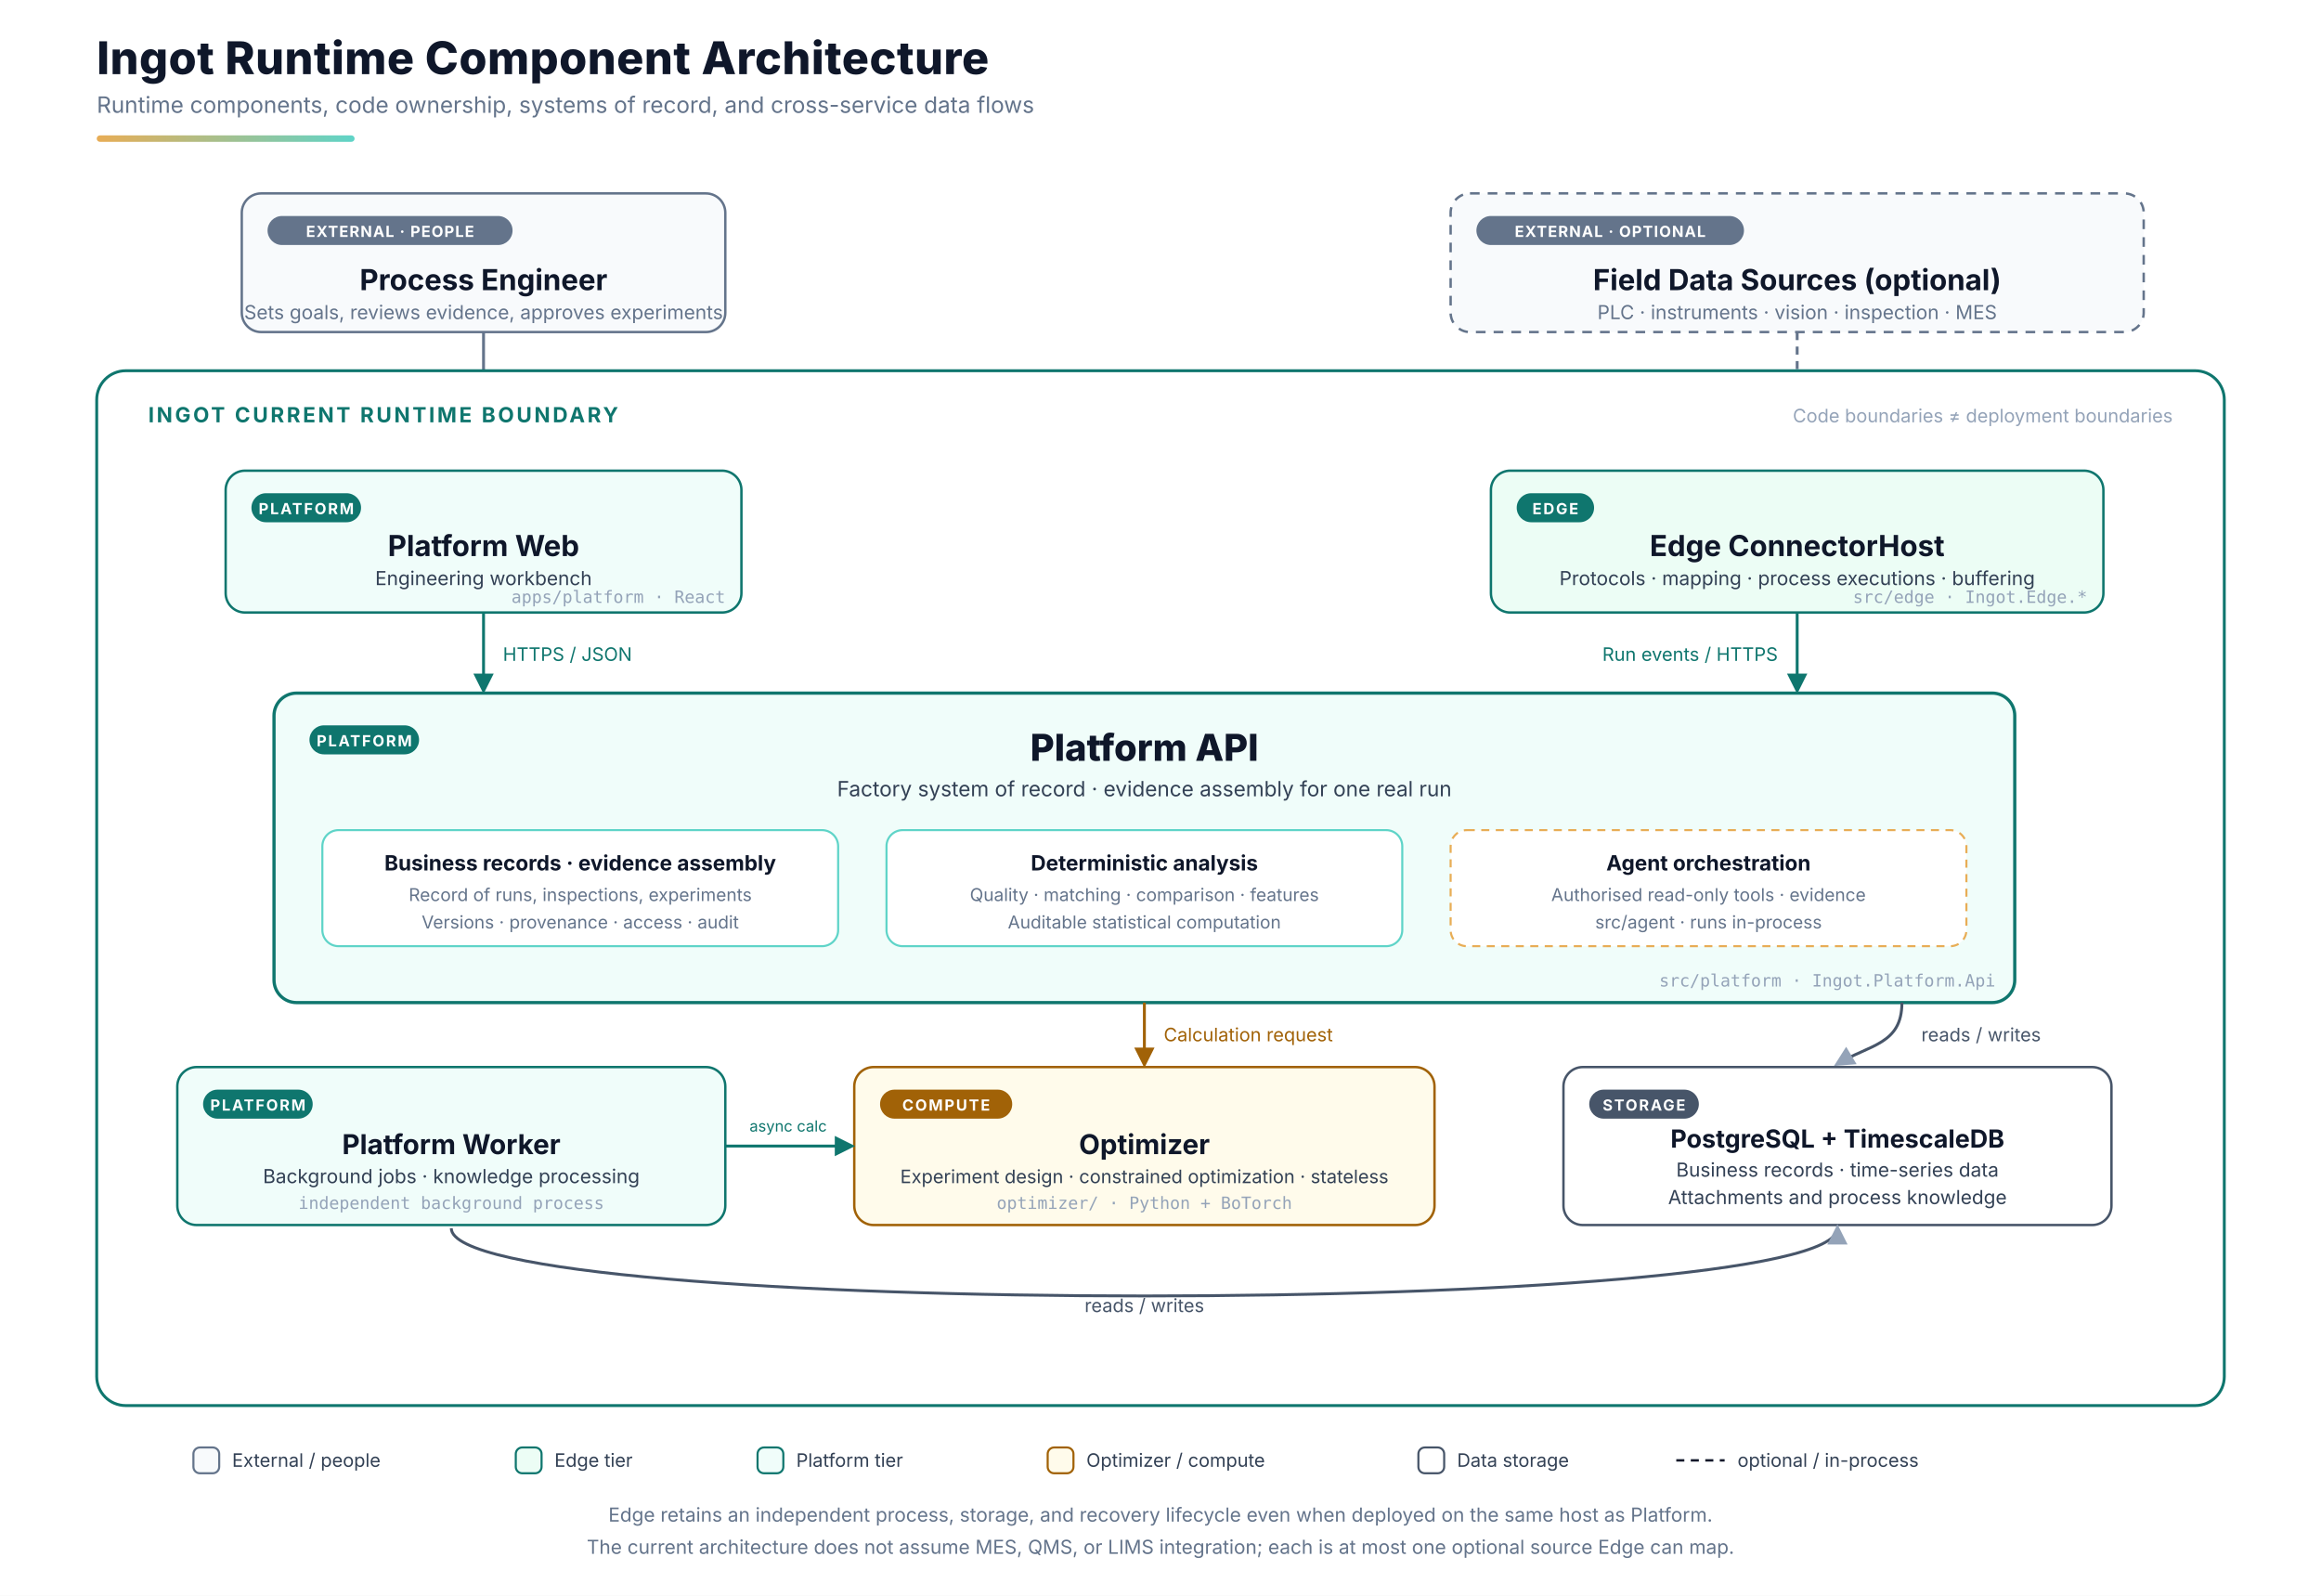
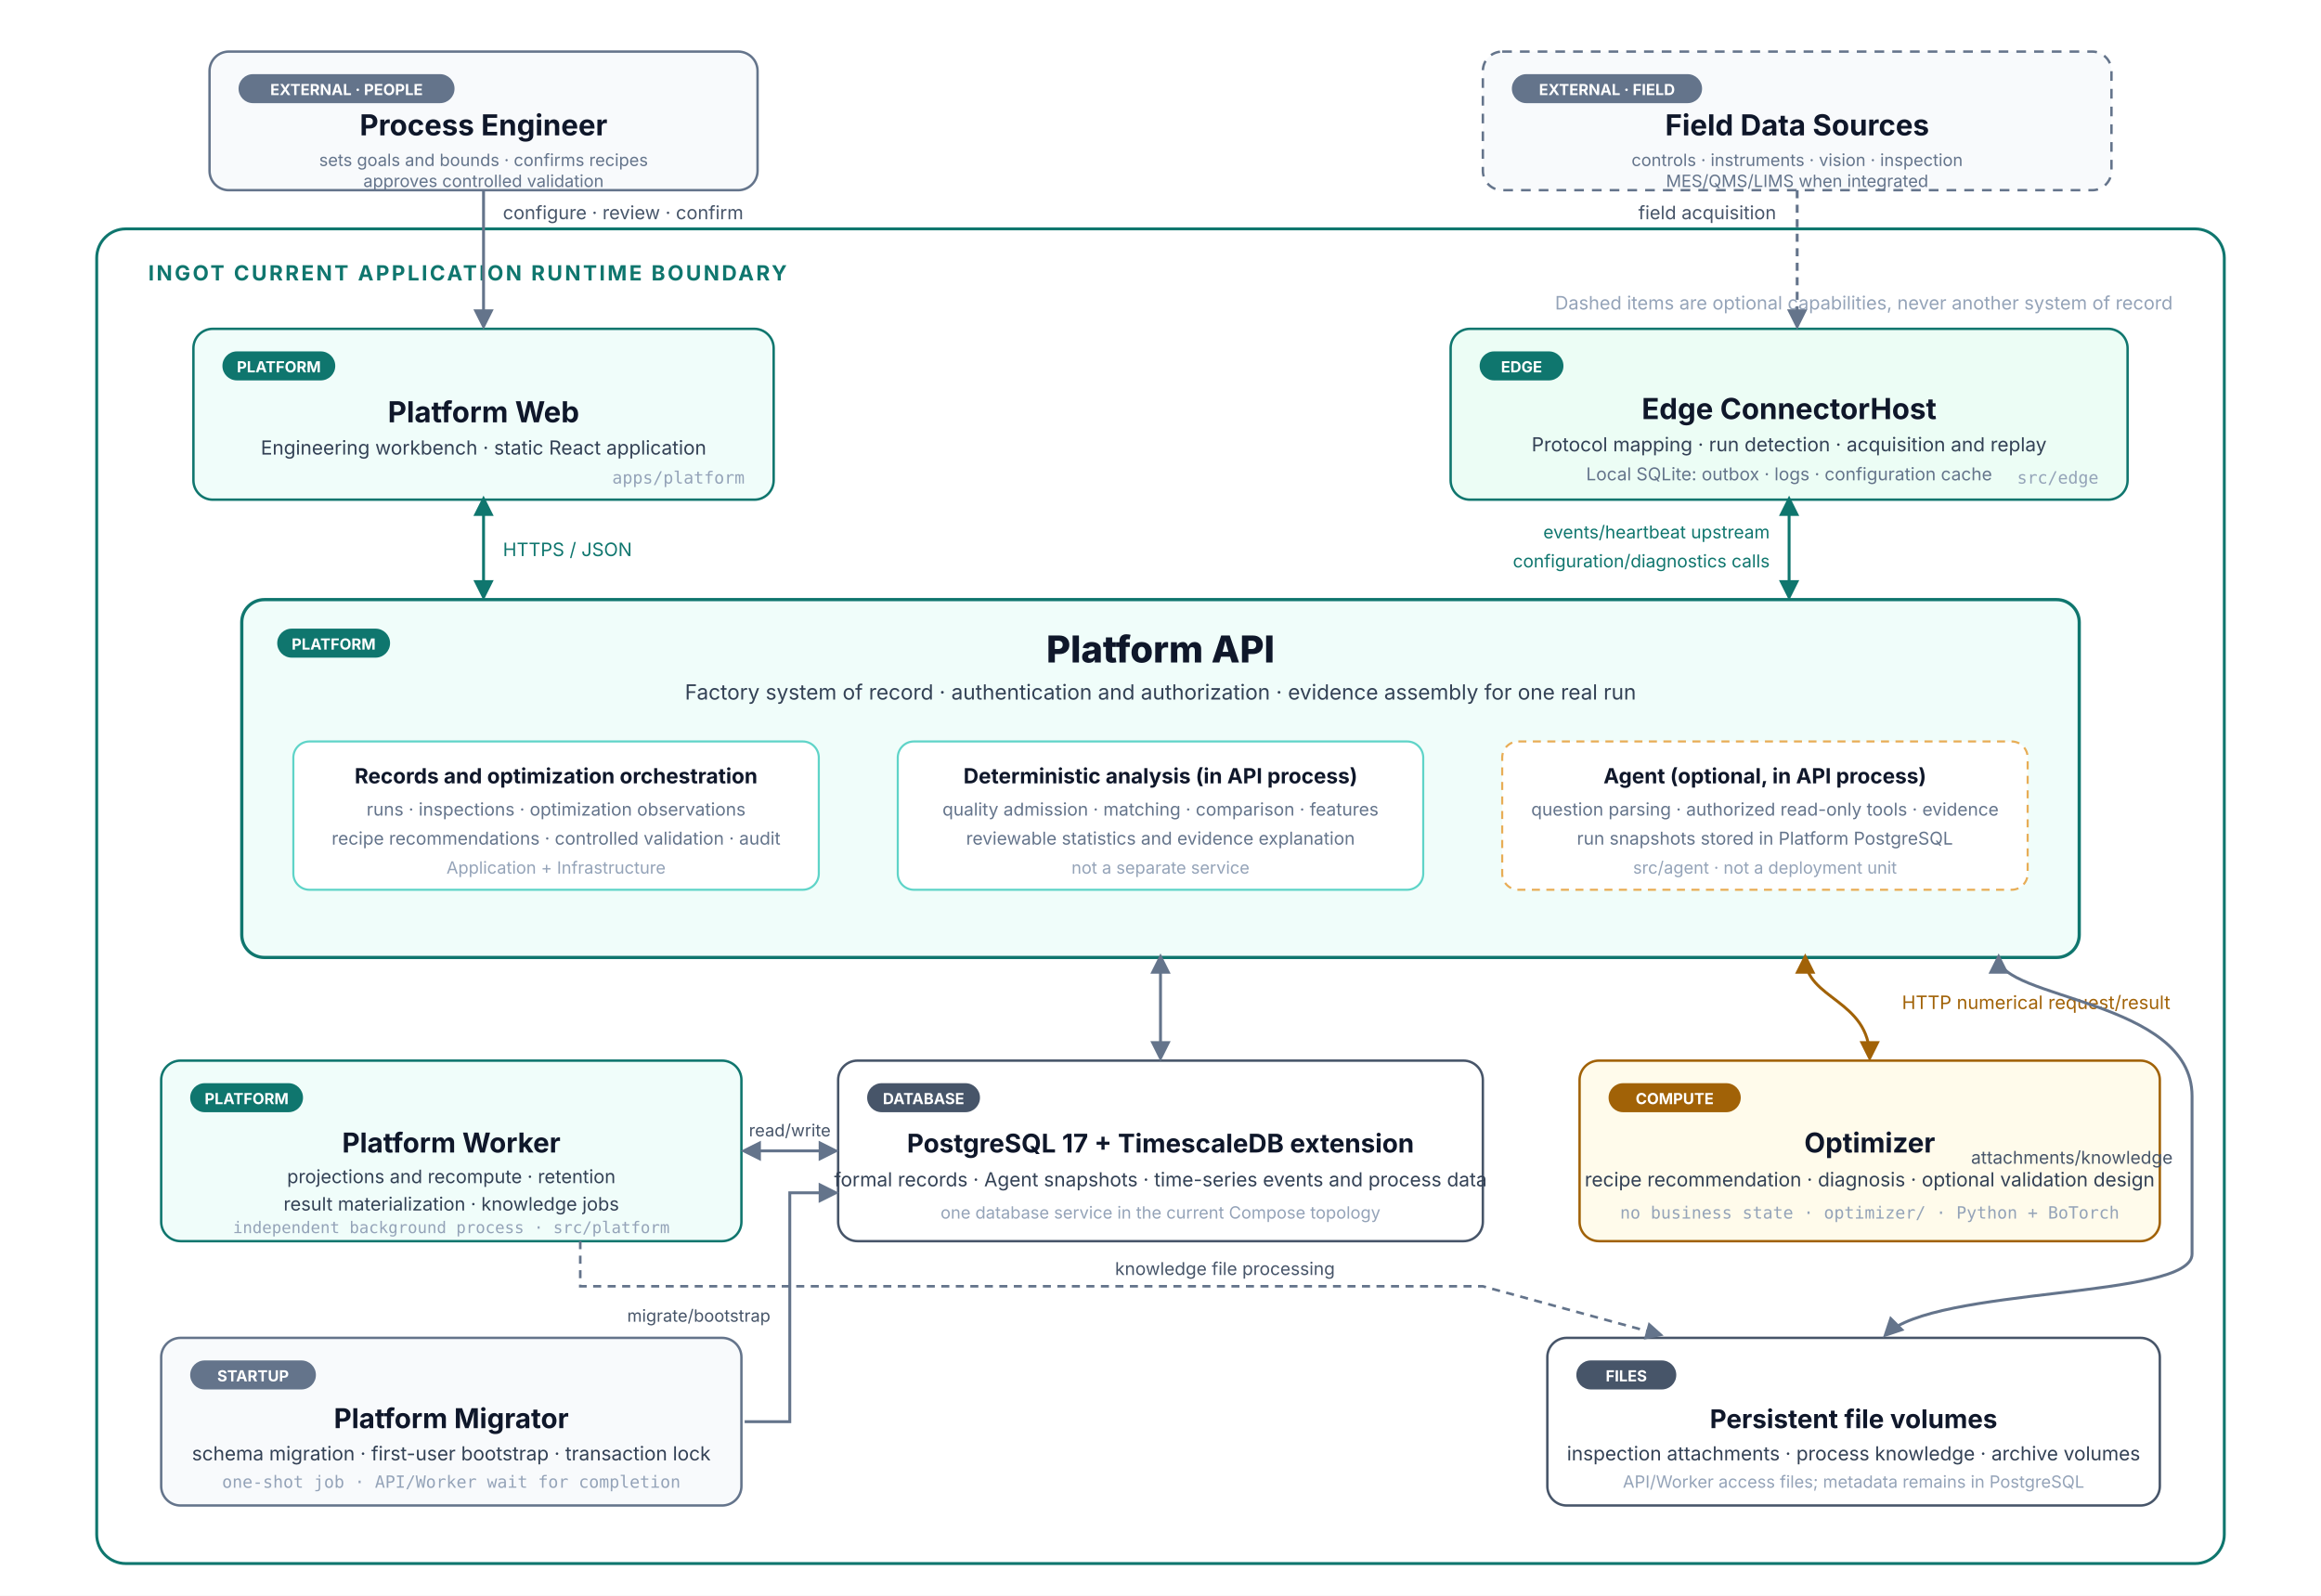
- <svg xmlns="http://www.w3.org/2000/svg" viewBox="0 0 1440 990" font-family="Inter, 'PingFang SC', 'Microsoft YaHei', system-ui, sans-serif">
+ <svg xmlns="http://www.w3.org/2000/svg" viewBox="0 80 1440 990" font-family="Inter, 'PingFang SC', 'Microsoft YaHei', system-ui, sans-serif">
  <defs>
-     <marker id="arrow" viewBox="0 0 10 10" refX="8" refY="5" markerWidth="7" markerHeight="7" orient="auto">
+     <marker id="arrowTeal" viewBox="0 0 10 10" refX="8" refY="5" markerWidth="7" markerHeight="7" orient="auto-start-reverse">
      <path d="M0 0L10 5L0 10z" fill="#0F766E" />
    </marker>
-     <marker id="arrowGray" viewBox="0 0 10 10" refX="8" refY="5" markerWidth="7" markerHeight="7" orient="auto">
-       <path d="M0 0L10 5L0 10z" fill="#94A3B8" />
+     <marker id="arrowGray" viewBox="0 0 10 10" refX="8" refY="5" markerWidth="7" markerHeight="7" orient="auto-start-reverse">
+       <path d="M0 0L10 5L0 10z" fill="#64748B" />
    </marker>
-     <marker id="arrowAmber" viewBox="0 0 10 10" refX="8" refY="5" markerWidth="7" markerHeight="7" orient="auto">
+     <marker id="arrowAmber" viewBox="0 0 10 10" refX="8" refY="5" markerWidth="7" markerHeight="7" orient="auto-start-reverse">
      <path d="M0 0L10 5L0 10z" fill="#A16207" />
    </marker>
-     <linearGradient id="titleAccent" x1="0" y1="0" x2="1" y2="0">
-       <stop offset="0" stop-color="#E8AD56" />
-       <stop offset="1" stop-color="#5FD4C8" />
-     </linearGradient>
  </defs>
-   <rect width="1440" height="990" fill="#FFFFFF" />
-   <text x="60" y="46" font-size="28" font-weight="800" fill="#0F172A" letter-spacing="0.3">Ingot Runtime Component Architecture</text>
-   <text x="60" y="70" font-size="14" fill="#64748B">Runtime components, code ownership, systems of record, and cross-service data flows</text>
-   <rect x="60" y="84" width="160" height="4" rx="2" fill="url(#titleAccent)" />
+   <rect width="1440" height="1070" fill="#FFFFFF" />
  <g>
-     <rect x="150" y="120" width="300" height="86" rx="12" fill="#F8FAFC" stroke="#64748B" stroke-width="1.5" />
-     <rect x="166" y="134" width="152" height="18" rx="9" fill="#64748B" />
-     <text x="242" y="147" font-size="9.5" font-weight="700" fill="#FFFFFF" text-anchor="middle" letter-spacing="0.6">EXTERNAL · PEOPLE</text>
-     <text x="300" y="180" font-size="18" font-weight="700" fill="#0F172A" text-anchor="middle">Process Engineer</text>
-     <text x="300" y="198" font-size="12" fill="#64748B" text-anchor="middle">Sets goals, reviews evidence, approves experiments</text>
+     <rect x="130" y="112" width="340" height="86" rx="12" fill="#F8FAFC" stroke="#64748B" stroke-width="1.5" />
+     <rect x="148" y="126" width="134" height="18" rx="9" fill="#64748B" />
+     <text x="215" y="139" font-size="9.5" font-weight="700" fill="#FFFFFF" text-anchor="middle">EXTERNAL · PEOPLE</text>
+     <text x="300" y="164" font-size="18" font-weight="700" fill="#0F172A" text-anchor="middle">Process Engineer</text>
+     <text x="300" y="183" font-size="10.5" fill="#64748B" text-anchor="middle">sets goals and bounds · confirms recipes</text>
+     <text x="300" y="196" font-size="10.5" fill="#64748B" text-anchor="middle">approves controlled validation</text>
  </g>
  <g>
-     <rect x="900" y="120" width="430" height="86" rx="12" fill="#F8FAFC" stroke="#64748B" stroke-width="1.5" stroke-dasharray="6 5" />
-     <rect x="916" y="134" width="166" height="18" rx="9" fill="#64748B" />
-     <text x="999" y="147" font-size="9.5" font-weight="700" fill="#FFFFFF" text-anchor="middle" letter-spacing="0.6">EXTERNAL · OPTIONAL</text>
-     <text x="1115" y="180" font-size="18" font-weight="700" fill="#0F172A" text-anchor="middle">Field Data Sources (optional)</text>
-     <text x="1115" y="198" font-size="12" fill="#64748B" text-anchor="middle">PLC · instruments · vision · inspection · MES</text>
+     <rect x="920" y="112" width="390" height="86" rx="12" fill="#F8FAFC" stroke="#64748B" stroke-width="1.5" stroke-dasharray="6 5" />
+     <rect x="938" y="126" width="118" height="18" rx="9" fill="#64748B" />
+     <text x="997" y="139" font-size="9.5" font-weight="700" fill="#FFFFFF" text-anchor="middle">EXTERNAL · FIELD</text>
+     <text x="1115" y="164" font-size="18" font-weight="700" fill="#0F172A" text-anchor="middle">Field Data Sources</text>
+     <text x="1115" y="183" font-size="10.5" fill="#64748B" text-anchor="middle">controls · instruments · vision · inspection</text>
+     <text x="1115" y="196" font-size="10.5" fill="#64748B" text-anchor="middle">MES/QMS/LIMS when integrated</text>
  </g>
-   <line x1="300" y1="206" x2="300" y2="288" stroke="#64748B" stroke-width="1.8" marker-end="url(#arrowGray)" />
-   <text x="312" y="252" font-size="11.5" fill="#475569">Configures, records, reviews</text>
-   <line x1="1115" y1="206" x2="1115" y2="288" stroke="#64748B" stroke-width="1.8" stroke-dasharray="5 4" marker-end="url(#arrowGray)" />
-   <text x="1003" y="252" font-size="11.5" fill="#475569" text-anchor="end">Direct acquisition (optional)</text>
-   <rect x="60" y="230" width="1320" height="642" rx="18" fill="#FFFFFF" stroke="#0F766E" stroke-width="1.8" />
-   <text x="92" y="262" font-size="13" font-weight="700" fill="#0F766E" letter-spacing="1.5">INGOT CURRENT RUNTIME BOUNDARY</text>
-   <text x="1348" y="262" font-size="11.5" fill="#94A3B8" text-anchor="end">Code boundaries ≠ deployment boundaries</text>
+   <rect x="60" y="222" width="1320" height="828" rx="18" fill="#FFFFFF" stroke="#0F766E" stroke-width="1.8" />
+   <text x="92" y="254" font-size="13" font-weight="700" fill="#0F766E" letter-spacing="1.4">INGOT CURRENT APPLICATION RUNTIME BOUNDARY</text>
+   <text x="1348" y="272" font-size="11.5" fill="#94A3B8" text-anchor="end">Dashed items are optional capabilities, never another system of record</text>
  <g>
-     <rect x="140" y="292" width="320" height="88" rx="12" fill="#F0FDFA" stroke="#0F766E" stroke-width="1.5" />
-     <rect x="156" y="306" width="68" height="18" rx="9" fill="#0F766E" />
-     <text x="190" y="319" font-size="9.5" font-weight="700" fill="#FFFFFF" text-anchor="middle" letter-spacing="1">PLATFORM</text>
-     <text x="300" y="345" font-size="18" font-weight="700" fill="#0F172A" text-anchor="middle">Platform Web</text>
-     <text x="300" y="363" font-size="12" fill="#334155" text-anchor="middle">Engineering workbench</text>
-     <text x="450" y="374" font-size="10.5" font-family="ui-monospace, Menlo, monospace" fill="#94A3B8" text-anchor="end">apps/platform · React</text>
+     <rect x="120" y="284" width="360" height="106" rx="12" fill="#F0FDFA" stroke="#0F766E" stroke-width="1.5" />
+     <rect x="138" y="298" width="70" height="18" rx="9" fill="#0F766E" />
+     <text x="173" y="311" font-size="9.5" font-weight="700" fill="#FFFFFF" text-anchor="middle">PLATFORM</text>
+     <text x="300" y="342" font-size="18" font-weight="700" fill="#0F172A" text-anchor="middle">Platform Web</text>
+     <text x="300" y="362" font-size="12" fill="#334155" text-anchor="middle">Engineering workbench · static React application</text>
+     <text x="462" y="380" font-size="10.5" font-family="ui-monospace, Menlo, monospace" fill="#94A3B8" text-anchor="end">apps/platform</text>
  </g>
  <g>
-     <rect x="925" y="292" width="380" height="88" rx="12" fill="#ECFDF5" stroke="#0F766E" stroke-width="1.5" />
-     <rect x="941" y="306" width="48" height="18" rx="9" fill="#0F766E" />
-     <text x="965" y="319" font-size="9.5" font-weight="700" fill="#FFFFFF" text-anchor="middle" letter-spacing="1">EDGE</text>
-     <text x="1115" y="345" font-size="18" font-weight="700" fill="#0F172A" text-anchor="middle">Edge ConnectorHost</text>
-     <text x="1115" y="363" font-size="12" fill="#334155" text-anchor="middle">Protocols · mapping · process executions · buffering</text>
-     <text x="1295" y="374" font-size="10.5" font-family="ui-monospace, Menlo, monospace" fill="#94A3B8" text-anchor="end">src/edge · Ingot.Edge.*</text>
-   </g>
-   <line x1="300" y1="380" x2="300" y2="428" stroke="#0F766E" stroke-width="1.8" marker-end="url(#arrow)" />
-   <text x="312" y="410" font-size="11.5" fill="#0F766E">HTTPS / JSON</text>
-   <line x1="1115" y1="380" x2="1115" y2="428" stroke="#0F766E" stroke-width="1.8" marker-end="url(#arrow)" />
-   <text x="1103" y="410" font-size="11.5" fill="#0F766E" text-anchor="end">Run events / HTTPS</text>
-   <g>
-     <rect x="170" y="430" width="1080" height="192" rx="14" fill="#F0FDFA" stroke="#0F766E" stroke-width="2" />
-     <rect x="192" y="450" width="68" height="18" rx="9" fill="#0F766E" />
-     <text x="226" y="463" font-size="9.5" font-weight="700" fill="#FFFFFF" text-anchor="middle" letter-spacing="1">PLATFORM</text>
-     <text x="710" y="472" font-size="23" font-weight="800" fill="#0F172A" text-anchor="middle">Platform API</text>
-     <text x="710" y="494" font-size="13" fill="#334155" text-anchor="middle">Factory system of record · evidence assembly for one real run</text>
-     <g>
-       <rect x="200" y="515" width="320" height="72" rx="10" fill="#FFFFFF" stroke="#5FD4C8" stroke-width="1.3" />
-       <text x="360" y="540" font-size="13" font-weight="700" fill="#0F172A" text-anchor="middle">Business records · evidence assembly</text>
-       <text x="360" y="559" font-size="11" fill="#64748B" text-anchor="middle">Record of runs, inspections, experiments</text>
-       <text x="360" y="576" font-size="11" fill="#64748B" text-anchor="middle">Versions · provenance · access · audit</text>
-     </g>
-     <g>
-       <rect x="550" y="515" width="320" height="72" rx="10" fill="#FFFFFF" stroke="#5FD4C8" stroke-width="1.3" />
-       <text x="710" y="540" font-size="13" font-weight="700" fill="#0F172A" text-anchor="middle">Deterministic analysis</text>
-       <text x="710" y="559" font-size="11" fill="#64748B" text-anchor="middle">Quality · matching · comparison · features</text>
-       <text x="710" y="576" font-size="11" fill="#64748B" text-anchor="middle">Auditable statistical computation</text>
-     </g>
-     <g>
-       <rect x="900" y="515" width="320" height="72" rx="10" fill="#FFFFFF" stroke="#E8AD56" stroke-width="1.3" stroke-dasharray="5 4" />
-       <text x="1060" y="540" font-size="13" font-weight="700" fill="#0F172A" text-anchor="middle">Agent orchestration</text>
-       <text x="1060" y="559" font-size="11" fill="#64748B" text-anchor="middle">Authorised read-only tools · evidence</text>
-       <text x="1060" y="576" font-size="11" fill="#64748B" text-anchor="middle">src/agent · runs in-process</text>
-     </g>
-     <text x="1238" y="612" font-size="10.5" font-family="ui-monospace, Menlo, monospace" fill="#94A3B8" text-anchor="end">src/platform · Ingot.Platform.Api</text>
+     <rect x="900" y="284" width="420" height="106" rx="12" fill="#ECFDF5" stroke="#0F766E" stroke-width="1.5" />
+     <rect x="918" y="298" width="52" height="18" rx="9" fill="#0F766E" />
+     <text x="944" y="311" font-size="9.5" font-weight="700" fill="#FFFFFF" text-anchor="middle">EDGE</text>
+     <text x="1110" y="340" font-size="18" font-weight="700" fill="#0F172A" text-anchor="middle">Edge ConnectorHost</text>
+     <text x="1110" y="360" font-size="12" fill="#334155" text-anchor="middle">Protocol mapping · run detection · acquisition and replay</text>
+     <text x="1110" y="378" font-size="11" fill="#64748B" text-anchor="middle">Local SQLite: outbox · logs · configuration cache</text>
+     <text x="1302" y="380" font-size="10.5" font-family="ui-monospace, Menlo, monospace" fill="#94A3B8" text-anchor="end">src/edge</text>
  </g>
  <g>
-     <rect x="110" y="662" width="340" height="98" rx="12" fill="#F0FDFA" stroke="#0F766E" stroke-width="1.5" />
-     <rect x="126" y="676" width="68" height="18" rx="9" fill="#0F766E" />
-     <text x="160" y="689" font-size="9.5" font-weight="700" fill="#FFFFFF" text-anchor="middle" letter-spacing="1">PLATFORM</text>
-     <text x="280" y="716" font-size="17" font-weight="700" fill="#0F172A" text-anchor="middle">Platform Worker</text>
-     <text x="280" y="734" font-size="12" fill="#334155" text-anchor="middle">Background jobs · knowledge processing</text>
-     <text x="280" y="750" font-size="10.5" font-family="ui-monospace, Menlo, monospace" fill="#94A3B8" text-anchor="middle">independent background process</text>
+     <rect x="150" y="452" width="1140" height="222" rx="14" fill="#F0FDFA" stroke="#0F766E" stroke-width="2" />
+     <rect x="172" y="470" width="70" height="18" rx="9" fill="#0F766E" />
+     <text x="207" y="483" font-size="9.5" font-weight="700" fill="#FFFFFF" text-anchor="middle">PLATFORM</text>
+     <text x="720" y="491" font-size="23" font-weight="800" fill="#0F172A" text-anchor="middle">Platform API</text>
+     <text x="720" y="514" font-size="13" fill="#334155" text-anchor="middle">Factory system of record · authentication and authorization · evidence assembly for one real run</text>
+     <rect x="182" y="540" width="326" height="92" rx="10" fill="#FFFFFF" stroke="#5FD4C8" stroke-width="1.3" />
+     <text x="345" y="566" font-size="13" font-weight="700" fill="#0F172A" text-anchor="middle">Records and optimization orchestration</text>
+     <text x="345" y="586" font-size="11" fill="#64748B" text-anchor="middle">runs · inspections · optimization observations</text>
+     <text x="345" y="604" font-size="11" fill="#64748B" text-anchor="middle">recipe recommendations · controlled validation · audit</text>
+     <text x="345" y="622" font-size="10.5" fill="#94A3B8" text-anchor="middle">Application + Infrastructure</text>
+     <rect x="557" y="540" width="326" height="92" rx="10" fill="#FFFFFF" stroke="#5FD4C8" stroke-width="1.3" />
+     <text x="720" y="566" font-size="13" font-weight="700" fill="#0F172A" text-anchor="middle">Deterministic analysis (in API process)</text>
+     <text x="720" y="586" font-size="11" fill="#64748B" text-anchor="middle">quality admission · matching · comparison · features</text>
+     <text x="720" y="604" font-size="11" fill="#64748B" text-anchor="middle">reviewable statistics and evidence explanation</text>
+     <text x="720" y="622" font-size="10.5" fill="#94A3B8" text-anchor="middle">not a separate service</text>
+     <rect x="932" y="540" width="326" height="92" rx="10" fill="#FFFFFF" stroke="#E8AD56" stroke-width="1.3" stroke-dasharray="5 4" />
+     <text x="1095" y="566" font-size="13" font-weight="700" fill="#0F172A" text-anchor="middle">Agent (optional, in API process)</text>
+     <text x="1095" y="586" font-size="11" fill="#64748B" text-anchor="middle">question parsing · authorized read-only tools · evidence</text>
+     <text x="1095" y="604" font-size="11" fill="#64748B" text-anchor="middle">run snapshots stored in Platform PostgreSQL</text>
+     <text x="1095" y="622" font-size="10.5" fill="#94A3B8" text-anchor="middle">src/agent · not a deployment unit</text>
  </g>
  <g>
-     <rect x="530" y="662" width="360" height="98" rx="12" fill="#FFFBEB" stroke="#A16207" stroke-width="1.5" />
-     <rect x="546" y="676" width="82" height="18" rx="9" fill="#A16207" />
-     <text x="587" y="689" font-size="9.5" font-weight="700" fill="#FFFFFF" text-anchor="middle" letter-spacing="1">COMPUTE</text>
-     <text x="710" y="716" font-size="17" font-weight="700" fill="#0F172A" text-anchor="middle">Optimizer</text>
-     <text x="710" y="734" font-size="11.5" fill="#334155" text-anchor="middle">Experiment design · constrained optimization · stateless</text>
-     <text x="710" y="750" font-size="10.5" font-family="ui-monospace, Menlo, monospace" fill="#94A3B8" text-anchor="middle">optimizer/ · Python + BoTorch</text>
+     <rect x="100" y="738" width="360" height="112" rx="12" fill="#F0FDFA" stroke="#0F766E" stroke-width="1.5" />
+     <rect x="118" y="752" width="70" height="18" rx="9" fill="#0F766E" />
+     <text x="153" y="765" font-size="9.5" font-weight="700" fill="#FFFFFF" text-anchor="middle">PLATFORM</text>
+     <text x="280" y="795" font-size="17" font-weight="700" fill="#0F172A" text-anchor="middle">Platform Worker</text>
+     <text x="280" y="814" font-size="11.5" fill="#334155" text-anchor="middle">projections and recompute · retention</text>
+     <text x="280" y="831" font-size="11.5" fill="#334155" text-anchor="middle">result materialization · knowledge jobs</text>
+     <text x="280" y="845" font-size="10" font-family="ui-monospace, Menlo, monospace" fill="#94A3B8" text-anchor="middle">independent background process · src/platform</text>
  </g>
  <g>
-     <rect x="970" y="662" width="340" height="98" rx="12" fill="#FFFFFF" stroke="#475569" stroke-width="1.5" />
-     <rect x="986" y="676" width="68" height="18" rx="9" fill="#475569" />
-     <text x="1020" y="689" font-size="9.5" font-weight="700" fill="#FFFFFF" text-anchor="middle" letter-spacing="1">STORAGE</text>
-     <text x="1140" y="712" font-size="15.5" font-weight="700" fill="#0F172A" text-anchor="middle">PostgreSQL + TimescaleDB</text>
-     <text x="1140" y="730" font-size="12" fill="#334155" text-anchor="middle">Business records · time-series data</text>
-     <text x="1140" y="747" font-size="12" fill="#334155" text-anchor="middle">Attachments and process knowledge</text>
+     <rect x="520" y="738" width="400" height="112" rx="12" fill="#FFFFFF" stroke="#475569" stroke-width="1.5" />
+     <rect x="538" y="752" width="70" height="18" rx="9" fill="#475569" />
+     <text x="573" y="765" font-size="9.5" font-weight="700" fill="#FFFFFF" text-anchor="middle">DATABASE</text>
+     <text x="720" y="795" font-size="16" font-weight="700" fill="#0F172A" text-anchor="middle">PostgreSQL 17 + TimescaleDB extension</text>
+     <text x="720" y="816" font-size="12" fill="#334155" text-anchor="middle">formal records · Agent snapshots · time-series events and process data</text>
+     <text x="720" y="836" font-size="10.5" fill="#94A3B8" text-anchor="middle">one database service in the current Compose topology</text>
  </g>
-   <line x1="710" y1="622" x2="710" y2="660" stroke="#A16207" stroke-width="1.8" marker-end="url(#arrowAmber)" />
-   <text x="722" y="646" font-size="11.5" fill="#A16207">Calculation request</text>
-   <line x1="450" y1="711" x2="528" y2="711" stroke="#0F766E" stroke-width="1.8" marker-end="url(#arrow)" />
-   <text x="489" y="702" font-size="9.5" fill="#0F766E" text-anchor="middle">async calc</text>
-   <path d="M1180,622 C1180,648 1160,648 1140,660" fill="none" stroke="#475569" stroke-width="1.8" marker-end="url(#arrowGray)" />
-   <text x="1192" y="646" font-size="11.5" fill="#475569">reads / writes</text>
-   <path d="M280,762 C280,818 1140,818 1140,762" fill="none" stroke="#475569" stroke-width="1.8" marker-end="url(#arrowGray)" />
-   <text x="710" y="814" font-size="11.5" fill="#475569" text-anchor="middle">reads / writes</text>
-   <g font-size="11.5" fill="#334155">
-     <rect x="120" y="898" width="16" height="16" rx="4" fill="#F8FAFC" stroke="#64748B" stroke-width="1.3" />
-     <text x="144" y="910">External / people</text>
-     <rect x="320" y="898" width="16" height="16" rx="4" fill="#ECFDF5" stroke="#0F766E" stroke-width="1.3" />
-     <text x="344" y="910">Edge tier</text>
-     <rect x="470" y="898" width="16" height="16" rx="4" fill="#F0FDFA" stroke="#0F766E" stroke-width="1.3" />
-     <text x="494" y="910">Platform tier</text>
-     <rect x="650" y="898" width="16" height="16" rx="4" fill="#FFFBEB" stroke="#A16207" stroke-width="1.3" />
-     <text x="674" y="910">Optimizer / compute</text>
-     <rect x="880" y="898" width="16" height="16" rx="4" fill="#FFFFFF" stroke="#475569" stroke-width="1.3" />
-     <text x="904" y="910">Data storage</text>
-     <line x1="1040" y1="906" x2="1070" y2="906" stroke="#0F172A" stroke-width="1.5" stroke-dasharray="5 4" />
-     <text x="1078" y="910">optional / in-process</text>
+   <g>
+     <rect x="980" y="738" width="360" height="112" rx="12" fill="#FFFBEB" stroke="#A16207" stroke-width="1.5" />
+     <rect x="998" y="752" width="82" height="18" rx="9" fill="#A16207" />
+     <text x="1039" y="765" font-size="9.5" font-weight="700" fill="#FFFFFF" text-anchor="middle">COMPUTE</text>
+     <text x="1160" y="795" font-size="17" font-weight="700" fill="#0F172A" text-anchor="middle">Optimizer</text>
+     <text x="1160" y="816" font-size="12" fill="#334155" text-anchor="middle">recipe recommendation · diagnosis · optional validation design</text>
+     <text x="1160" y="836" font-size="10.5" font-family="ui-monospace, Menlo, monospace" fill="#94A3B8" text-anchor="middle">no business state · optimizer/ · Python + BoTorch</text>
  </g>
-   <text x="720" y="944" font-size="12" fill="#64748B" text-anchor="middle">Edge retains an independent process, storage, and recovery lifecycle even when deployed on the same host as Platform.</text>
-   <text x="720" y="964" font-size="12" fill="#64748B" text-anchor="middle">The current architecture does not assume MES, QMS, or LIMS integration; each is at most one optional source Edge can map.</text>
+   <g>
+     <rect x="100" y="910" width="360" height="104" rx="12" fill="#F8FAFC" stroke="#64748B" stroke-width="1.5" />
+     <rect x="118" y="924" width="78" height="18" rx="9" fill="#64748B" />
+     <text x="157" y="937" font-size="9.5" font-weight="700" fill="#FFFFFF" text-anchor="middle">STARTUP</text>
+     <text x="280" y="966" font-size="17" font-weight="700" fill="#0F172A" text-anchor="middle">Platform Migrator</text>
+     <text x="280" y="986" font-size="12" fill="#334155" text-anchor="middle">schema migration · first-user bootstrap · transaction lock</text>
+     <text x="280" y="1003" font-size="10.5" font-family="ui-monospace, Menlo, monospace" fill="#94A3B8" text-anchor="middle">one-shot job · API/Worker wait for completion</text>
+   </g>
+   <g>
+     <rect x="960" y="910" width="380" height="104" rx="12" fill="#FFFFFF" stroke="#475569" stroke-width="1.5" />
+     <rect x="978" y="924" width="62" height="18" rx="9" fill="#475569" />
+     <text x="1009" y="937" font-size="9.5" font-weight="700" fill="#FFFFFF" text-anchor="middle">FILES</text>
+     <text x="1150" y="966" font-size="16" font-weight="700" fill="#0F172A" text-anchor="middle">Persistent file volumes</text>
+     <text x="1150" y="986" font-size="12" fill="#334155" text-anchor="middle">inspection attachments · process knowledge · archive volumes</text>
+     <text x="1150" y="1003" font-size="10.5" fill="#94A3B8" text-anchor="middle">API/Worker access files; metadata remains in PostgreSQL</text>
+   </g>
+   <line x1="300" y1="198" x2="300" y2="282" stroke="#64748B" stroke-width="1.8" marker-end="url(#arrowGray)" />
+   <text x="312" y="216" font-size="11.5" fill="#475569">configure · review · confirm</text>
+   <line x1="1115" y1="198" x2="1115" y2="282" stroke="#64748B" stroke-width="1.8" stroke-dasharray="5 4" marker-end="url(#arrowGray)" />
+   <text x="1102" y="216" font-size="11.5" fill="#475569" text-anchor="end">field acquisition</text>
+   <line x1="300" y1="390" x2="300" y2="450" stroke="#0F766E" stroke-width="1.8" marker-start="url(#arrowTeal)" marker-end="url(#arrowTeal)" />
+   <text x="312" y="425" font-size="11.5" fill="#0F766E">HTTPS / JSON</text>
+   <line x1="1110" y1="390" x2="1110" y2="450" stroke="#0F766E" stroke-width="1.8" marker-start="url(#arrowTeal)" marker-end="url(#arrowTeal)" />
+   <text x="1098" y="414" font-size="11" fill="#0F766E" text-anchor="end">events/heartbeat upstream</text>
+   <text x="1098" y="432" font-size="11" fill="#0F766E" text-anchor="end">configuration/diagnostics calls</text>
+   <path d="M1120,674 C1120,700 1160,700 1160,736" fill="none" stroke="#A16207" stroke-width="1.8" marker-start="url(#arrowAmber)" marker-end="url(#arrowAmber)" />
+   <text x="1180" y="706" font-size="11.5" fill="#A16207">HTTP numerical request/result</text>
+   <line x1="720" y1="674" x2="720" y2="736" stroke="#64748B" stroke-width="1.8" marker-start="url(#arrowGray)" marker-end="url(#arrowGray)" />
+   <path d="M1240,674 C1240,700 1360,700 1360,760 L1360,858 C1360,886 1200,878 1170,908" fill="none" stroke="#64748B" stroke-width="1.8" marker-start="url(#arrowGray)" marker-end="url(#arrowGray)" />
+   <text x="1348" y="802" font-size="11" fill="#475569" text-anchor="end">attachments/knowledge</text>
+   <line x1="462" y1="794" x2="518" y2="794" stroke="#64748B" stroke-width="1.8" marker-start="url(#arrowGray)" marker-end="url(#arrowGray)" />
+   <text x="490" y="785" font-size="10.5" fill="#475569" text-anchor="middle">read/write</text>
+   <path d="M360,850 L360,878 L920,878 L1030,908" fill="none" stroke="#64748B" stroke-width="1.6" stroke-dasharray="5 4" marker-end="url(#arrowGray)" />
+   <text x="760" y="871" font-size="11" fill="#475569" text-anchor="middle">knowledge file processing</text>
+   <path d="M462,962 L490,962 L490,820 L518,820" fill="none" stroke="#64748B" stroke-width="1.8" marker-end="url(#arrowGray)" />
+   <text x="478" y="900" font-size="10.5" fill="#475569" text-anchor="end">migrate/bootstrap</text>
</svg>
